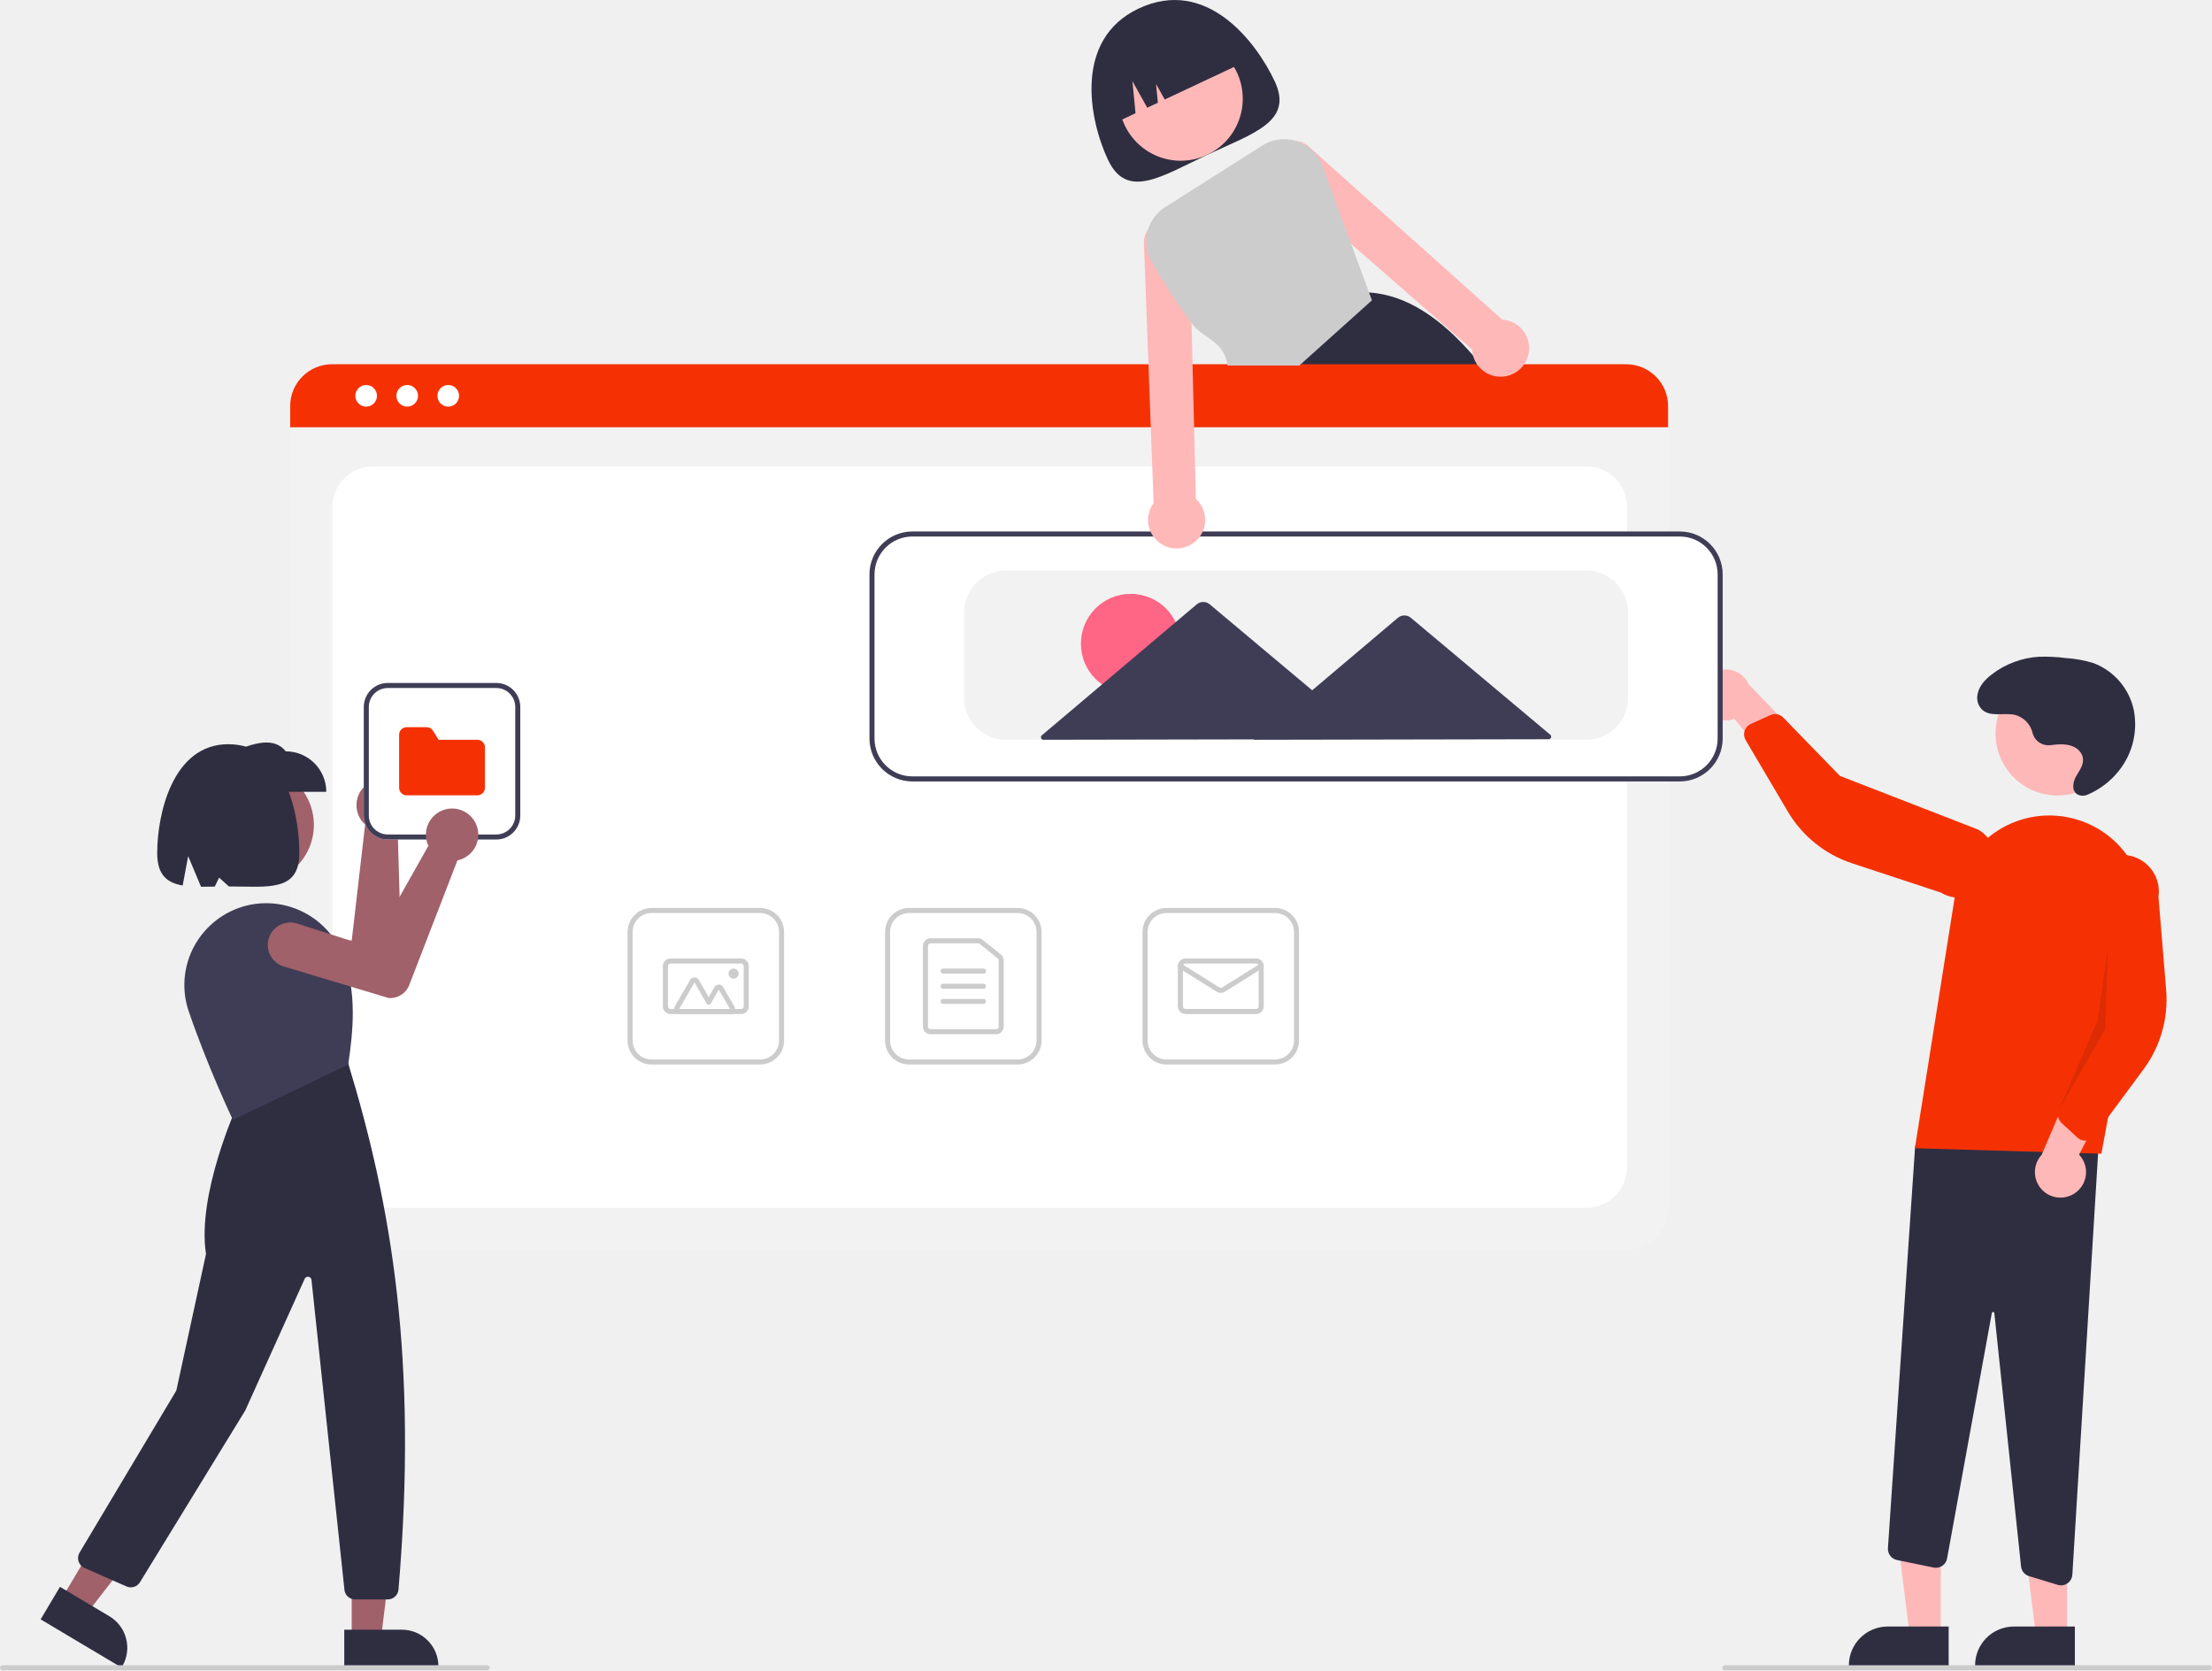
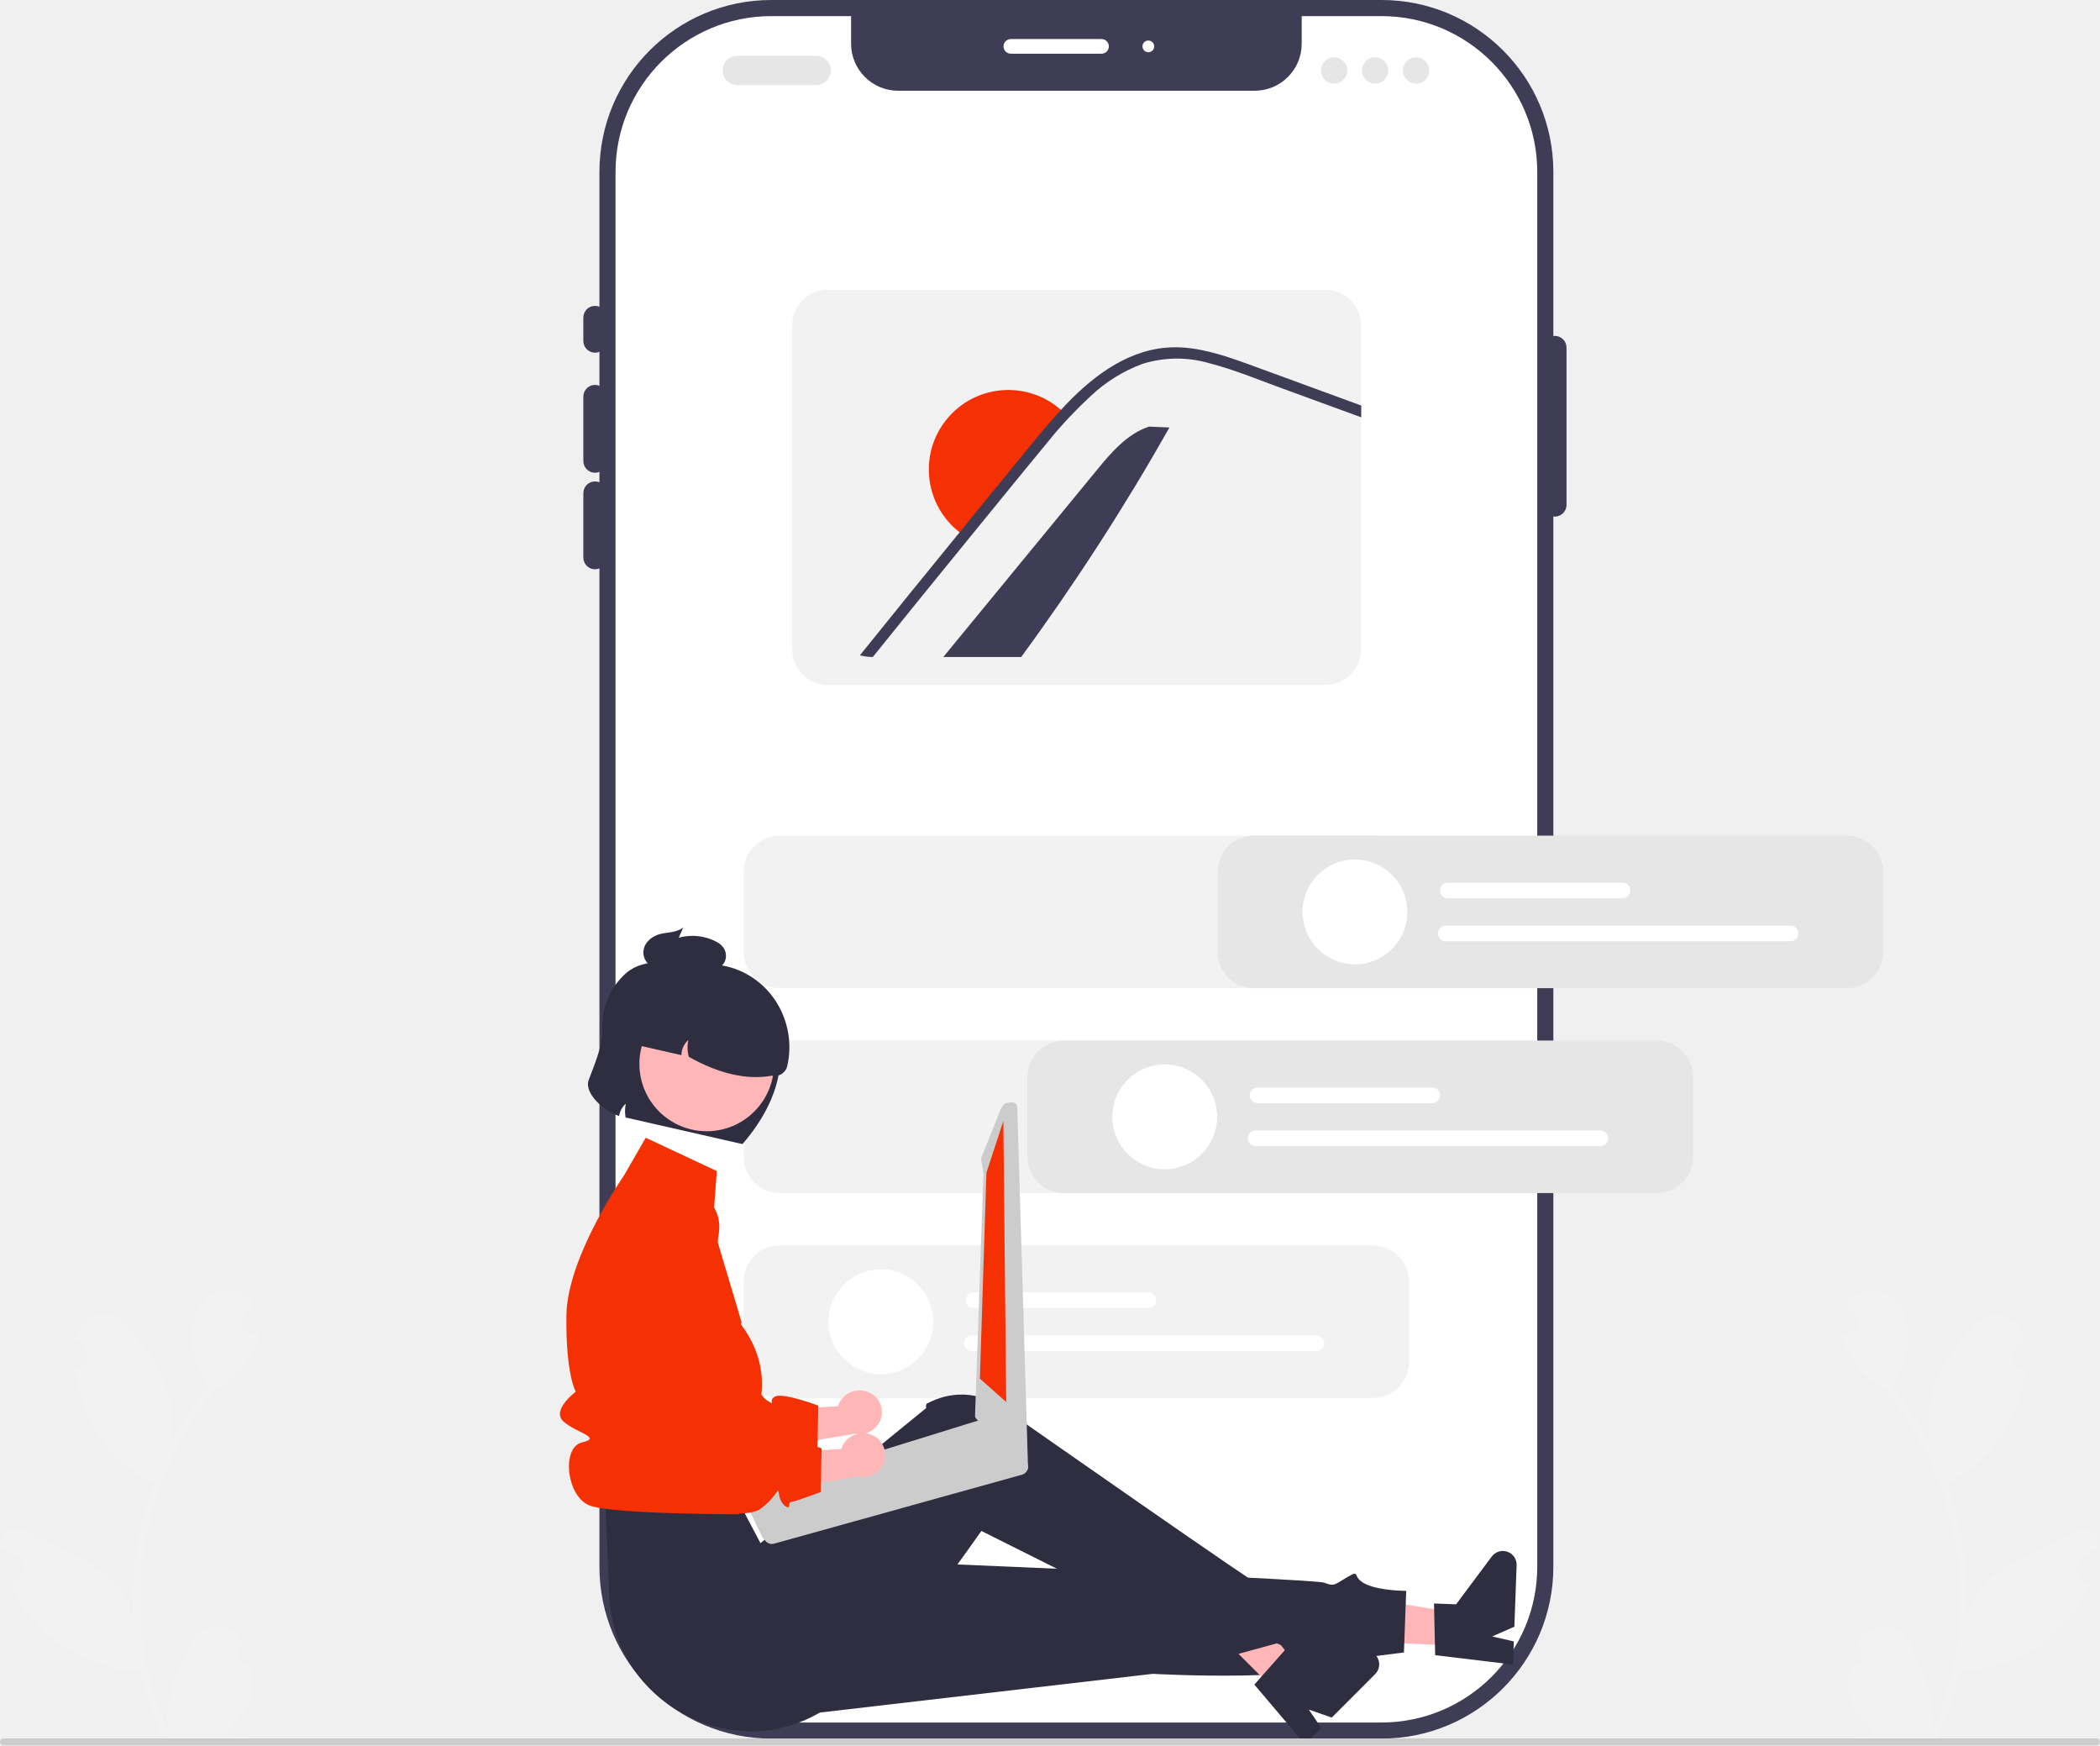
- <svg xmlns="http://www.w3.org/2000/svg" data-name="Layer 1" width="876.272" height="661.473" viewBox="0 0 876.272 661.473">
-   <path d="M685.834,138.655c7.516,15.995-8.411,20.526-26.655,29.099s-31.898,17.942-39.414,1.947-13.615-47.743,12.195-59.871C658.66,97.284,678.318,122.659,685.834,138.655Z" transform="translate(-180.8642 -106.4605)" fill="#2f2e41" />
-   <circle cx="467.746" cy="39.089" r="24.561" fill="#ffb8b8" />
-   <path d="M770.29,254.473c-.85-1.11-1.7-2.2-2.56-3.26q-1.665-2.07-3.35-4.01c-12.73-14.69-26.27-23.94-41.18-24.93h-.02l-.22-.02-29.71,28.96-10.1,9.84.22.54,5.45,13.57h95.49A234.834,234.834,0,0,0,770.29,254.473Z" transform="translate(-180.8642 -106.4605)" fill="#2f2e41" />
-   <path d="M621.902,155.438l0,0,8.792-4.131-1.225-12.683,5.879,10.496,4.202-1.975-.714-7.399,3.43,6.123,31.224-14.673,0,0a26,26,0,0,0-34.589-12.474l-4.525,2.126A26,26,0,0,0,621.902,155.438Z" transform="translate(-180.8642 -106.4605)" fill="#2f2e41" />
-   <path d="M825.39,601.261H312.552a16.519,16.519,0,0,1-16.5-16.5V276.607a12.102,12.102,0,0,1,12.088-12.088H829.593a12.311,12.311,0,0,1,12.297,12.297V584.761A16.519,16.519,0,0,1,825.39,601.261Z" transform="translate(-180.8642 -106.4605)" fill="#f2f2f2" />
-   <path d="M328.552,584.761h480.839a16,16,0,0,0,16-16V307.213a16,16,0,0,0-16-16H328.552a16,16,0,0,0-16,16V568.761A16,16,0,0,0,328.552,584.761Z" transform="translate(-180.8642 -106.4605)" fill="#fff" />
-   <path d="M841.66,275.663H295.82v-8.4a16.574,16.574,0,0,1,16.56-16.55H825.1a16.574,16.574,0,0,1,16.56,16.55Z" transform="translate(-180.8642 -106.4605)" fill="#f53103" />
-   <circle cx="145.051" cy="156.752" r="4.283" fill="#fff" />
-   <circle cx="161.31" cy="156.752" r="4.283" fill="#fff" />
-   <circle cx="177.569" cy="156.752" r="4.283" fill="#fff" />
-   <path d="M583.974,528.04h-43a9.511,9.511,0,0,1-9.5-9.5v-43a9.511,9.511,0,0,1,9.5-9.5h43a9.511,9.511,0,0,1,9.5,9.5v43A9.511,9.511,0,0,1,583.974,528.04Zm-43-60a7.508,7.508,0,0,0-7.5,7.5v43a7.508,7.508,0,0,0,7.5,7.5h43a7.508,7.508,0,0,0,7.5-7.5v-43a7.508,7.508,0,0,0-7.5-7.5Z" transform="translate(-180.8642 -106.4605)" fill="#ccc" />
-   <path d="M575.474,516.04h-26a3.003,3.003,0,0,1-3-3v-32a3.003,3.003,0,0,1,3-3h18.839a3.007,3.007,0,0,1,1.879.662l7.16,5.754a2.984,2.984,0,0,1,1.121,2.338v26.246A3.003,3.003,0,0,1,575.474,516.04Zm-26-36a1.001,1.001,0,0,0-1,1v32a1.001,1.001,0,0,0,1,1h26a1.001,1.001,0,0,0,1-1v-26.246a.995.995,0,0,0-.374-.779l-7.161-5.754a1.002,1.002,0,0,0-.626-.22Z" transform="translate(-180.8642 -106.4605)" fill="#ccc" />
-   <path d="M570.474,492.04h-16a1,1,0,0,1,0-2h16a1,1,0,0,1,0,2Z" transform="translate(-180.8642 -106.4605)" fill="#ccc" />
-   <path d="M570.474,498.04h-16a1,1,0,0,1,0-2h16a1,1,0,0,1,0,2Z" transform="translate(-180.8642 -106.4605)" fill="#ccc" />
-   <path d="M570.474,504.04h-16a1,1,0,0,1,0-2h16a1,1,0,0,1,0,2Z" transform="translate(-180.8642 -106.4605)" fill="#ccc" />
-   <path d="M685.974,528.04h-43a9.511,9.511,0,0,1-9.5-9.5v-43a9.511,9.511,0,0,1,9.5-9.5h43a9.511,9.511,0,0,1,9.5,9.5v43A9.511,9.511,0,0,1,685.974,528.04Zm-43-60a7.508,7.508,0,0,0-7.5,7.5v43a7.508,7.508,0,0,0,7.5,7.5h43a7.508,7.508,0,0,0,7.5-7.5v-43a7.508,7.508,0,0,0-7.5-7.5Z" transform="translate(-180.8642 -106.4605)" fill="#ccc" />
-   <path d="M678.474,508.04h-28a3.003,3.003,0,0,1-3-3v-16a3.003,3.003,0,0,1,3-3h28a3.003,3.003,0,0,1,3,3v16A3.003,3.003,0,0,1,678.474,508.04Zm-28-20a1.001,1.001,0,0,0-1,1v16a1.001,1.001,0,0,0,1,1h28a1.001,1.001,0,0,0,1-1v-16a1.001,1.001,0,0,0-1-1Z" transform="translate(-180.8642 -106.4605)" fill="#ccc" />
-   <path d="M664.474,499.678a3.003,3.003,0,0,1-1.59-.453l-14.94-9.337a1,1,0,0,1,1.061-1.696l14.94,9.337a1.006,1.006,0,0,0,1.06,0l14.939-9.337a1,1,0,0,1,1.061,1.696l-14.939,9.337A3.004,3.004,0,0,1,664.474,499.678Z" transform="translate(-180.8642 -106.4605)" fill="#ccc" />
-   <path d="M481.974,528.04h-43a9.511,9.511,0,0,1-9.5-9.5v-43a9.511,9.511,0,0,1,9.5-9.5h43a9.511,9.511,0,0,1,9.5,9.5v43A9.511,9.511,0,0,1,481.974,528.04Zm-43-60a7.508,7.508,0,0,0-7.5,7.5v43a7.508,7.508,0,0,0,7.5,7.5h43a7.508,7.508,0,0,0,7.5-7.5v-43a7.508,7.508,0,0,0-7.5-7.5Z" transform="translate(-180.8642 -106.4605)" fill="#ccc" />
-   <path d="M474.474,508.04h-28a3.003,3.003,0,0,1-3-3v-16a3.003,3.003,0,0,1,3-3h28a3.003,3.003,0,0,1,3,3v16A3.003,3.003,0,0,1,474.474,508.04Zm-28-20a1.001,1.001,0,0,0-1,1v16a1.001,1.001,0,0,0,1,1h28a1.001,1.001,0,0,0,1-1v-16a1.001,1.001,0,0,0-1-1Z" transform="translate(-180.8642 -106.4605)" fill="#ccc" />
-   <path d="M470.036,508.04h-20.124a2,2,0,0,1-1.732-3l6.062-10.5a2,2,0,0,1,3.464,0l3.915,6.781,2.268-3.929a2,2,0,0,1,3.464,0l4.415,7.647a2,2,0,0,1-1.732,3Zm0-2h0l-4.415-7.647-3.134,5.429a1.0 1,0,0,1-.866.5h0a1.0 1,0,0,1-.866-.5l-4.781-8.281-6.062,10.5Z" transform="translate(-180.8642 -106.4605)" fill="#ccc" />
-   <circle cx="290.61" cy="385.579" r="2" fill="#ccc" />
-   <polygon points="768.825 648.15 756.565 648.149 750.733 600.861 768.827 600.862 768.825 648.15" fill="#ffb8b8" />
-   <path d="M952.816,766.494l-39.531-.001v-.5a15.386,15.386,0,0,1,15.386-15.386h.001l24.144.001Z" transform="translate(-180.8642 -106.4605)" fill="#2f2e41" />
-   <polygon points="818.825 648.15 806.565 648.149 800.733 600.861 818.827 600.862 818.825 648.15" fill="#ffb8b8" />
-   <path d="M1002.816,766.494l-39.531-.001v-.5a15.386,15.386,0,0,1,15.386-15.386h.001l24.144.001Z" transform="translate(-180.8642 -106.4605)" fill="#2f2e41" />
-   <path d="M996.014,734.111l-11.354-3.454a4.493,4.493,0,0,1-3.166-3.833L970.908,626.498a.48.48,0,0,0-.479-.447.469.469,0,0,0-.51.409l-17.731,97.199a4.5,4.5,0,0,1-5.335,3.6L932.342,724.269a4.516,4.516,0,0,1-3.582-4.712l10.785-159.312,73.138-7.892-10.868,177.727a4.505,4.505,0,0,1-4.484,4.228A4.526,4.526,0,0,1,996.014,734.111Z" transform="translate(-180.8642 -106.4605)" fill="#2f2e41" />
-   <circle cx="815.08" cy="290.487" r="24.561" fill="#ffb8b8" />
-   <path d="M939.433,561.18l15.858-99.851a37.857,37.857,0,0,1,48.005-30.399h0a37.743,37.743,0,0,1,26.601,43.262l-16.591,89.172Z" transform="translate(-180.8642 -106.4605)" fill="#f53103" />
-   <path d="M1002.725,579.046a10.056,10.056,0,0,0,1.747-15.32l16.396-31.751-18.465,1.97-12.739,29.849a10.11,10.11,0,0,0,13.061,15.251Z" transform="translate(-180.8642 -106.4605)" fill="#ffb8b8" />
-   <path d="M1006.236,558.126a4.506,4.506,0,0,1-2.426-1.151l-6.273-5.797a4.515,4.515,0,0,1-1.092-5.054l12.537-29.718-1.779-58.72a14.497,14.497,0,1,1,28.727,3.919l3.041,36.912a46.373,46.373,0,0,1-8.938,31.397l-19.552,26.432a4.505,4.505,0,0,1-3.195,1.804A4.455,4.455,0,0,1,1006.236,558.126Z" transform="translate(-180.8642 -106.4605)" fill="#f53103" />
-   <path d="M854.505,383.566a10.056,10.056,0,0,0,13.426,7.582l22.846,27.478,5.385-17.772-22.52-23.369a10.11,10.11,0,0,0-19.137,6.081Z" transform="translate(-180.8642 -106.4605)" fill="#ffb8b8" />
-   <path d="M872.401,394.955a4.506,4.506,0,0,1,2.006-1.786l7.784-3.517a4.515,4.515,0,0,1,5.08.965l22.478,23.132,54.766,21.257a14.497,14.497,0,1,1-14.809,24.926l-35.177-11.592a46.374,46.374,0,0,1-25.427-20.472l-16.717-28.31a4.505,4.505,0,0,1-.415-3.646A4.454,4.454,0,0,1,872.401,394.955Z" transform="translate(-180.8642 -106.4605)" fill="#f53103" />
-   <polygon points="835.002 375.652 834.002 407.652 815.58 439.663 830.962 403.99 835.002 375.652" opacity="0.1" />
-   <path d="M993.13,401.563a6.423,6.423,0,0,1-7.031-4.702,9.764,9.764,0,0,0-6.951-7.274c-4.505-1.029-10.012,1.091-13.314-2.322a6.637,6.637,0,0,1-1.575-5.842c.608-3.317,2.981-5.823,5.563-7.827a34.062,34.062,0,0,1,18.866-7.051,67.677,67.677,0,0,1,10.621.528,47.009,47.009,0,0,1,10.864,1.985,25.576,25.576,0,0,1,16.002,18.68,29.528,29.528,0,0,1-6.057,24.13,31.702,31.702,0,0,1-12.161,9.259,4.744,4.744,0,0,1-3.606.183c-2.957-1.176-2.474-4.839-1.126-7.283,1.443-2.615,3.663-5.146,2.503-8.329a6.302,6.302,0,0,0-3.127-3.366c-2.94-1.499-6.228-1.145-9.389-.78Z" transform="translate(-180.8642 -106.4605)" fill="#2f2e41" />
-   <path d="M846.297,415.433h-304a16.519,16.519,0,0,1-16.5-16.5v-65a16.519,16.519,0,0,1,16.5-16.5h304a16.519,16.519,0,0,1,16.5,16.5v65A16.519,16.519,0,0,1,846.297,415.433Z" transform="translate(-180.8642 -106.4605)" fill="#fff" />
-   <path d="M846.297,415.933h-304a17.019,17.019,0,0,1-17-17v-65a17.019,17.019,0,0,1,17-17h304a17.019,17.019,0,0,1,17,17v65A17.019,17.019,0,0,1,846.297,415.933Zm-304-97a15.017,15.017,0,0,0-15,15v65a15.017,15.017,0,0,0,15,15h304a15.017,15.017,0,0,0,15-15v-65a15.017,15.017,0,0,0-15-15Z" transform="translate(-180.8642 -106.4605)" fill="#3f3d56" />
-   <path d="M809.297,399.433h-230a16.519,16.519,0,0,1-16.5-16.5v-34a16.519,16.519,0,0,1,16.5-16.5h230a16.519,16.519,0,0,1,16.5,16.5v34A16.519,16.519,0,0,1,809.297,399.433Z" transform="translate(-180.8642 -106.4605)" fill="#f2f2f2" />
-   <circle cx="447.928" cy="254.915" r="19.732" fill="#ff6584" />
-   <path d="M795.004,397.442l-27.853-23.36-27.372-22.956a4,4,0,0,0-5.153.01l-27.283,23.062-6.664,5.633-10.048-8.427-30.537-25.611a4,4,0,0,0-5.152.01l-30.438,25.728-30.917,26.133a1.0 1,0,0,0,.647,1.764l63.387-.122,20.064-.039-.196.166,59.808-.115,57.067-.11A1.0 1,0,0,0,795.004,397.442Z" transform="translate(-180.8642 -106.4605)" fill="#3f3d56" />
-   <path d="M1056.136,767.933h-192a1,1,0,0,1,0-2h192a1,1,0,0,1,0,2Z" transform="translate(-180.8642 -106.4605)" fill="#ccc" />
-   <path d="M784.92,238.373a11.221,11.221,0,0,0-7.25-5.1,10.301,10.301,0,0,0-1.66-.21l-76.19-68.12a9.015,9.015,0,0,0-5.63-2.69,7.67,7.67,0,0,0-1.27-.04,9.055,9.055,0,0,0-5.96,15.48l29.17,25.43,47.9,41.75a11.916,11.916,0,0,0,.35,2.33,11.266,11.266,0,0,0,9.67,8.37,11.092,11.092,0,0,0,6.05-1,11.407,11.407,0,0,0,3.88-2.97c.11-.13.21-.25.31-.39a11.293,11.293,0,0,0,.63-12.84Z" transform="translate(-180.8642 -106.4605)" fill="#ffb8b8" />
-   <path d="M654.6,304.023l-.71-28.86-.6-23.95-.41-16.76-.81-32.67a9.046,9.046,0,0,0-15.71-5.25,6.923,6.923,0,0,0-.75.96,8.936,8.936,0,0,0-1.56,6.05l1.78,47.67.89,23.95,1.14,30.55a12.047,12.047,0,0,0-.89,1.41,11.248,11.248,0,0,0-.71,8.84,11.311,11.311,0,0,0,15.56,6.63,11.301,11.301,0,0,0,2.78-18.57Z" transform="translate(-180.8642 -106.4605)" fill="#ffb8b8" />
-   <path d="M723.201,222.273l-7.07-19.15-11.44-31.02a16.006,16.006,0,0,0-9.95-9.68c-.18-.06-.37-.12-.55-.17a15.984,15.984,0,0,0-13.24,1.82l-38.53,24.44a16.093,16.093,0,0,0-5.27,21.75,276.323,276.323,0,0,0,15.73,24.19c4.49,6.11,12.85,6.76,14.3,16.76h28.41l28.76-25.82Z" transform="translate(-180.8642 -106.4605)" fill="#ccc" />
-   <circle cx="101.165" cy="326.682" r="23.172" fill="#a0616a" />
-   <path d="M338.916,417.193q.343.273.664.578a10.38,10.38,0,0,1-.417,15.484,9.722,9.722,0,0,1-.814.613l1.568,52.945a8.061,8.061,0,0,1-5.545,7.867l-.096.021-42.989,4.578a8.899,8.899,0,1,1-1.722-17.713l30.644-2.699,5.3-45.851a9.876,9.876,0,0,1-.972-.99,10.38,10.38,0,0,1,14.378-14.833Z" transform="translate(-180.8642 -106.4605)" fill="#a0616a" />
-   <polygon points="139.328 649.174 150.895 649.174 156.397 604.561 139.326 604.561 139.328 649.174" fill="#a0616a" />
-   <path d="M317.242,751.858l22.778-.001h.001a14.516,14.516,0,0,1,14.516,14.516v.472l-37.294.001Z" transform="translate(-180.8642 -106.4605)" fill="#2f2e41" />
-   <polygon points="24.366 633.182 34.304 639.099 61.857 603.582 47.189 594.849 24.366 633.182" fill="#a0616a" />
-   <path d="M204.627,734.889l19.572,11.653.001 0a14.516,14.516,0,0,1,5.046,19.899l-.241.405L196.96,747.767Z" transform="translate(-180.8642 -106.4605)" fill="#2f2e41" />
-   <path d="M334.488,739.877H321.536a4.238,4.238,0,0,1-4.221-3.797L304.258,613.343a1.415,1.415,0,0,0-2.697-.433l-23.555,52.159-41.704,68.003a4.266,4.266,0,0,1-5.329,1.666l-16.66-7.33a4.247,4.247,0,0,1-1.935-6.064l38.337-64.192,11.758-54.085c-3.698-23.455,12.155-58.326,12.316-58.676l.079-.17,43.668-17.068.219.268c17.221,56.514,27.715,117.332,19.967,208.568A4.274,4.274,0,0,1,334.488,739.877Z" transform="translate(-180.8642 -106.4605)" fill="#2f2e41" />
-   <path d="M273.107,549.934l-.203-.427c-.097-.205-9.807-20.684-17.292-42.571a32.285,32.285,0,0,1,2.239-25.873,32.637,32.637,0,0,1,20.813-16.004h0A32.677,32.677,0,0,1,316.591,484.627c5.937,14.847,4.045,30.695,2.264,43.157l-.035.25-.227.109Z" transform="translate(-180.8642 -106.4605)" fill="#3f3d56" />
-   <path d="M310.124,420.054H273.33V404.015c8.076-3.208,15.978-5.937,20.756,0a16.038,16.038,0,0,1,16.038,16.038Z" transform="translate(-180.8642 -106.4605)" fill="#2f2e41" />
-   <path d="M271.293,401.185c-21.996,0-28.153,27.571-28.153,43.126,0,8.674,3.923,11.777,10.088,12.827l2.177-11.611,5.099,12.111c1.732.009,3.551-.025,5.437-.06l1.729-3.56,3.855,3.496c15.441.023,27.921,2.274,27.921-13.203C299.445,428.756,294.046,401.185,271.293,401.185Z" transform="translate(-180.8642 -106.4605)" fill="#2f2e41" />
-   <path d="M373.864,767.933h-192a1,1,0,1,1,0-2h192a1,1,0,0,1,0,2Z" transform="translate(-180.8642 -106.4605)" fill="#ccc" />
-   <path d="M377.474,438.933h-43a9.511,9.511,0,0,1-9.5-9.5v-43a9.511,9.511,0,0,1,9.5-9.5h43a9.511,9.511,0,0,1,9.5,9.5v43A9.511,9.511,0,0,1,377.474,438.933Z" transform="translate(-180.8642 -106.4605)" fill="#fff" />
-   <path d="M377.474,438.933h-43a9.511,9.511,0,0,1-9.5-9.5v-43a9.511,9.511,0,0,1,9.5-9.5h43a9.511,9.511,0,0,1,9.5,9.5v43A9.511,9.511,0,0,1,377.474,438.933Zm-43-60a7.508,7.508,0,0,0-7.5,7.5v43a7.508,7.508,0,0,0,7.5,7.5h43a7.508,7.508,0,0,0,7.5-7.5v-43a7.508,7.508,0,0,0-7.5-7.5Z" transform="translate(-180.8642 -106.4605)" fill="#3f3d56" />
-   <path d="M369.974,421.433h-28a3.003,3.003,0,0,1-3-3v-21a3.003,3.003,0,0,1,3-3h7.882a2.981,2.981,0,0,1,2.555,1.427l2.198,3.573h15.364a3.003,3.003,0,0,1,3,3v16A3.003,3.003,0,0,1,369.974,421.433Z" transform="translate(-180.8642 -106.4605)" fill="#f53103" />
-   <path d="M369.064,432.042q.21.384.388.79a10.38,10.38,0,0,1-6.393,14.109,9.72,9.72,0,0,1-.988.25l-19.099,49.405a8.061,8.061,0,0,1-8.163,5.099l-.096-.018-41.397-12.462a8.899,8.899,0,1,1,5.286-16.993l29.29,9.404,22.676-40.202a9.876,9.876,0,0,1-.511-1.289,10.38,10.38,0,0,1,19.007-8.091Z" transform="translate(-180.8642 -106.4605)" fill="#a0616a" />
+ <svg xmlns="http://www.w3.org/2000/svg" data-name="Layer 1" width="717.67" height="596.329" viewBox="0 0 717.67 596.329">
+   <rect x="204.855" width="326" height="594" rx="58.728" fill="#3f3d56" />
+   <path d="M766.52,210.568v476.54a53.292,53.292,0,0,1-53.23,53.23h-208.54a53.292,53.292,0,0,1-53.23-53.23v-476.54a53.292,53.292,0,0,1,53.23-53.23h27.27v9.42a16.081,16.081,0,0,0,16.08,16.08h121.84a16.081,16.081,0,0,0,16.08-16.08v-9.42h27.27A53.292,53.292,0,0,1,766.52,210.568Z" transform="translate(-241.165 -151.8354)" fill="#fff" />
+   <path d="M444.52,272.335a4.005,4.005,0,0,1-4-4v-8a4,4,0,0,1,8,0v8A4.005,4.005,0,0,1,444.52,272.335Z" transform="translate(-241.165 -151.8354)" fill="#3f3d56" />
+   <path d="M444.52,313.357a4.005,4.005,0,0,1-4-4V287.335a4,4,0,0,1,8,0v22.021A4.005,4.005,0,0,1,444.52,313.357Z" transform="translate(-241.165 -151.8354)" fill="#3f3d56" />
+   <path d="M444.52,346.335a4.005,4.005,0,0,1-4-4V320.314a4,4,0,0,1,8,0v22.021A4.005,4.005,0,0,1,444.52,346.335Z" transform="translate(-241.165 -151.8354)" fill="#3f3d56" />
+   <path d="M772.52,328.335a4.005,4.005,0,0,1-4-4V270.602a4,4,0,0,1,8,0v53.733A4.005,4.005,0,0,1,772.52,328.335Z" transform="translate(-241.165 -151.8354)" fill="#3f3d56" />
+   <path d="M617.612,170.181h-31a2.5,2.5,0,0,1,0-5h31a2.5,2.5,0,0,1,0,5Z" transform="translate(-241.165 -151.8354)" fill="#fff" />
+   <circle cx="392.447" cy="15.846" r="2" fill="#fff" />
+   <path d="M873.917,720.853a3.564,3.564,0,0,0,2.524-6.201c-.093-.356-.16-.612-.253-.968a9.575,9.575,0,0,1,17.749-.336c4.318,9.846,9.881,20.028,7.267,30.943,17.594-38.227,11.037-85.508-15.81-117.8-7.374-3.971-13.387-11.093-15.014-19.414,3.642,1.195,8.14-1.8,5.374-5.598-1.197-1.45-2.405-2.889-3.602-4.339,13.65-14.818,30.301,8.108,15.31,28.074a114.265,114.265,0,0,1,13.024,19.951,48.043,48.043,0,0,1,2.656-22.342c2.682-6.649,7.775-12.276,12.252-18.044,5.443-7.029,16.813-3.918,17.639,4.928-5.069,1.72-5.659,9.071.166,10.02-1.367,16.483-11.982,31.721-26.732,39.085a114.71,114.71,0,0,1,6.725,47.885c2.435-19.011,22.771-23.812,36.944-31.494a5.549,5.549,0,0,1,8.516,5.54,32.051,32.051,0,0,0-5.589,3.017,4.844,4.844,0,0,0,2.335,8.821c-7.011,17.839-25.462,29.949-44.529,30.064a117.929,117.929,0,0,1-7.701,23.201l-28.298.269c-.104-.313-.199-.637-.293-.951a32.153,32.153,0,0,0,7.826-.541c-7.008-8.139-12.407-12.274-8.483-23.767Z" transform="translate(-241.165 -151.8354)" fill="#f2f2f2" />
+   <path d="M326.162,720.853a3.564,3.564,0,0,1-2.524-6.201c.093-.356.16-.612.253-.968a9.575,9.575,0,0,0-17.749-.336c-4.318,9.846-9.881,20.028-7.267,30.943-17.594-38.227-11.037-85.508,15.81-117.8,7.374-3.971,13.387-11.093,15.014-19.414-3.642,1.195-8.14-1.8-5.374-5.598,1.197-1.45,2.405-2.889,3.602-4.339-13.65-14.818-30.301,8.108-15.31,28.074a114.265,114.265,0,0,0-13.024,19.951,48.043,48.043,0,0,0-2.656-22.342c-2.682-6.649-7.775-12.276-12.252-18.044-5.443-7.029-16.813-3.918-17.639,4.928,5.069,1.72,5.659,9.071-.166,10.02,1.367,16.483,11.982,31.721,26.732,39.085a114.71,114.71,0,0,0-6.725,47.885c-2.435-19.011-22.771-23.812-36.944-31.494a5.549,5.549,0,0,0-8.516,5.54,32.051,32.051,0,0,1,5.589,3.017,4.844,4.844,0,0,1-2.335,8.821c7.011,17.839,25.462,29.949,44.529,30.064a117.929,117.929,0,0,0,7.701,23.201l28.298.269c.104-.313.199-.637.293-.951a32.153,32.153,0,0,1-7.826-.541c7.008-8.139,12.407-12.274,8.483-23.767Z" transform="translate(-241.165 -151.8354)" fill="#f2f2f2" />
+   <path d="M520.106,180.908h-27a5,5,0,0,1,0-10h27a5,5,0,0,1,0,10Z" transform="translate(-241.165 -151.8354)" fill="#e6e6e6" />
+   <circle cx="455.941" cy="24.073" r="4.5" fill="#e6e6e6" />
+   <circle cx="469.941" cy="24.073" r="4.5" fill="#e6e6e6" />
+   <circle cx="483.941" cy="24.073" r="4.5" fill="#e6e6e6" />
+   <path d="M693.959,250.793h-169.7a12.417,12.417,0,0,0-12.4,12.4v110.31a12.417,12.417,0,0,0,12.4,12.4h169.7a12.411,12.411,0,0,0,12.4-12.4v-110.31A12.411,12.411,0,0,0,693.959,250.793Z" transform="translate(-241.165 -151.8354)" fill="#f2f2f2" />
+   <path d="M640.832,297.884a791.404,791.404,0,0,1-50.682,78.42H563.538q26.146-31.853,52.332-63.706c5.008-6.114,10.443-12.52,17.955-15.005Z" transform="translate(-241.165 -151.8354)" fill="#3f3d56" />
+   <path d="M605.466,293.536c-2.776,2.892-5.435,5.901-7.939,9.026-5.513,6.638-10.948,13.335-16.402,20.013-3.397,4.154-6.794,8.308-10.152,12.462a24.789,24.789,0,0,1-3.028-2.29A27.161,27.161,0,0,1,602.651,290.974,25.035,25.035,0,0,1,605.466,293.536Z" transform="translate(-241.165 -151.8354)" fill="#f53103" />
+   <path d="M706.359,290.382v4.03l-1.8-.66-25.33-9.26c-8.25-3.01-16.48-6.45-25-8.62a39.402,39.402,0,0,0-22.64.29,51.95,51.95,0,0,0-17.64,10.95c-2.25,2.08-4.43,4.21-6.54,6.42-.69.73-1.38,1.46-2.06,2.19-2.04,2.22-4.01,4.49-5.88,6.84-5.51,6.64-10.95,13.34-16.4,20.01-3.4,4.16-6.8,8.31-10.16,12.46q-16.83,20.595-33.46,41.27a19.537,19.537,0,0,1-4.43-.56q16.965-21.075,34.09-42.04.39-.48.78-.96c1.34-1.67,2.71-3.35,4.07-5.02q8.535-10.455,17.08-20.89c4.14-5.06,8.25-10.14,12.71-14.94.27-.31.55-.61.84-.92.43-.46.86-.91,1.3-1.38,9.69-10.01,21.78-18.86,36.26-19.1,8.52-.13,16.75,2.57,24.67,5.42,8.53,3.09,17.03,6.23,25.55,9.35Z" transform="translate(-241.165 -151.8354)" fill="#3f3d56" />
+   <path d="M710.35,629.454H507.691a12.413,12.413,0,0,1-12.399-12.399V589.742a12.413,12.413,0,0,1,12.399-12.399H710.35a12.413,12.413,0,0,1,12.399,12.399v27.313A12.413,12.413,0,0,1,710.35,629.454Z" transform="translate(-241.165 -151.8354)" fill="#f2f2f2" />
+   <path d="M710.35,489.454H507.691a12.413,12.413,0,0,1-12.399-12.399V449.742a12.413,12.413,0,0,1,12.399-12.399H710.35a12.413,12.413,0,0,1,12.399,12.399v27.313A12.413,12.413,0,0,1,710.35,489.454Z" transform="translate(-241.165 -151.8354)" fill="#f2f2f2" />
+   <path d="M710.35,559.454H507.691a12.413,12.413,0,0,1-12.399-12.399V519.742a12.413,12.413,0,0,1,12.399-12.399H710.35a12.413,12.413,0,0,1,12.399,12.399v27.313A12.413,12.413,0,0,1,710.35,559.454Z" transform="translate(-241.165 -151.8354)" fill="#f2f2f2" />
+   <path d="M633.641,598.724H573.93a2.671,2.671,0,0,1,0-5.342H633.641a2.671,2.671,0,0,1,0,5.342Z" transform="translate(-241.165 -151.8354)" fill="#fff" />
+   <path d="M691.072,613.415H573.262a2.671,2.671,0,0,1,0-5.342h117.81a2.671,2.671,0,0,1,0,5.342Z" transform="translate(-241.165 -151.8354)" fill="#fff" />
+   <circle cx="301.042" cy="451.563" r="17.909" fill="#fff" />
+   <path d="M538.216,627.589a7.744,7.744,0,0,0-10.203,3.547,7.431,7.431,0,0,0-.44,1.147l-26.969,1.612-3.997,13.972,36.706-6.202a7.723,7.723,0,0,0,8.487-4.106A7.391,7.391,0,0,0,538.4,627.676Q538.309,627.631,538.216,627.589Z" transform="translate(-241.165 -151.8354)" fill="#ffb6b6" />
+   <path d="M478.687,558.67l0,0a13.373,13.373,0,0,0-18.045,9.162l-7.415,29.943,1.395,52.384s38.702,7.426,45.199,2.653,5.887-8.327,6.497-4.774,3.399,5.045,3.437,3.631.354-1.172,1.973-1.598,8.765-3.06,8.765-3.06l.32-14.935s-11.814-4.479-14.68-3.142.61,3.554-2.866,1.336-3.856-9.216-4.45-2.909-2.334,7.482-4.94,4.677-14.681-1.013-14.681-1.013l7.683-58.23A13.373,13.373,0,0,0,478.687,558.67Z" transform="translate(-241.165 -151.8354)" fill="#f53103" />
+   <polygon points="498.157 562.178 498.564 551.148 456.212 544.329 455.612 560.608 498.157 562.178" fill="#ffb6b6" />
+   <path d="M731.634,717.334l-.402-17.661,7.55.279,12.189-16.327a4.719,4.719,0,0,1,8.498,2.997l-.774,20.98-7.602,3.341,7.416,1.687-.292,7.91Z" transform="translate(-241.165 -151.8354)" fill="#2f2e41" />
+   <path d="M500.963,739.308,635.106,723.709s57.927,3.346,71.519-5.496l14.332-1.809.777-21.053s-8.764.065-13.803-2.283-1.537-5.221-6.341-2.396-4.297,3.164-8.011,1.866-174.05-8.261-174.05-8.261Z" transform="translate(-241.165 -151.8354)" fill="#2f2e41" />
+   <polygon points="436.563 578.337 444.363 570.527 417.953 536.724 406.441 548.25 436.563 578.337" fill="#ffb6b6" />
+   <path d="M669.833,727.378l11.717-13.22,5.345,5.339,20.04-3.679a4.719,4.719,0,0,1,4.192,7.977l-14.836,14.854-7.845-2.721,4.289,6.281-5.594,5.6Z" transform="translate(-241.165 -151.8354)" fill="#2f2e41" />
+   <path d="M448.039,665.843l1.334,31c1.57,36.493,41.759,58.581,72.923,39.527q.862-.527,1.729-1.091s11.814-3.173,11.456-8.197,2.528-7.47,5.082-6.1S576.558,674.89,576.558,674.89s69.482,34.659,84.81,42.818l16.173-4.407s6.087,2.875,3.894-1.283-2.586-2.167-3.26-6.697-2.397-10.147-3.442-9.911-85.957-59.195-85.957-59.195-13.833-14-30.993-4.756c-.357,1.358-.052,1.405-.052,1.405l-56.684,46.189-8.009-15.211Z" transform="translate(-241.165 -151.8354)" fill="#2f2e41" />
+   <path d="M486.138,551.94l-24.304-11.39-7.276,12.661s-19.542,27.887-19.825,48.005,3.185,26.101,3.185,26.101-8.426,6.299-4.213,10.15,13.54,5.512,6.376,7.181-5.348,18.569,2.652,21.569,50.964,2.974,50.964,2.974a7.651,7.651,0,0,1,1.89-7.534c3.331-3.339,6.331-.943,3.331-6.141s-8-2.198-4-9.198,3.999-9.092,3.999-9.092,8.154-15.519-4.128-32.355c-.749-1.026-.119-1.066-.119-1.066l-9.918-33.236Z" transform="translate(-241.165 -151.8354)" fill="#f53103" />
+   <path d="M446.971,504.046c.206,5.134-3.03,12.407-4.623,16.793-1.703,4.689,5.679,10.913,10.405,12.276a6.989,6.989,0,0,1,2.289-4.197,11.967,11.967,0,0,0-.087,4.708l39.948,9.094c7.187-8.322,14.413-20.287,12.837-34.717a14.04,14.04,0,0,0-6.761-14l-20.195-11.931c-8.59-1.956-19.408-3.136-25.613,2.179A24.575,24.575,0,0,0,446.971,504.046Z" transform="translate(-241.165 -151.8354)" fill="#2f2e41" />
+   <circle cx="241.514" cy="363.489" r="23" fill="#ffb6b6" />
+   <path d="M455.734,503.036l-1.11,4.875,19.404,4.417a7.156,7.156,0,0,1,2.386-5.21,12.192,12.192,0,0,0,.139,5.785c10.464,5.872,19.896,7.952,28.354,6.455a4.431,4.431,0,0,0,5.304-3.337v0c3.403-14.947-5.512-30.225-20.386-33.935a27.997,27.997,0,0,0-34.09,20.949Z" transform="translate(-241.165 -151.8354)" fill="#2f2e41" />
+   <path d="M467.079,470.871c2.559-.555,5.266-.421,7.579-2.154l-1.517,3.482a17.626,17.626,0,0,1,12.585,1.257,6.73,6.73,0,0,1,2.849,2.412,4.957,4.957,0,0,1,.375,4.269,4.641,4.641,0,0,1-2.718,2.581,8.963,8.963,0,0,1-3.326.348q-7.083-.165-14.166-.33a10.591,10.591,0,0,1-5.225-1.015,5.22,5.22,0,0,1-2.424-5.183C461.542,473.373,464.52,471.426,467.079,470.871Z" transform="translate(-241.165 -151.8354)" fill="#2f2e41" />
+   <path d="M591.844,651.131a.981.981,0,0,0-.188-.173,2.012,2.012,0,0,0-.616-.482l-1.683-.901-11.173-12.405a2.806,2.806,0,0,0-2.098-.201l-.029.009-4.786,1.48-4.116,1.277-5.75,1.782L522.237,653.646l-25.745,7.971a2.785,2.785,0,0,0-1.829,3.448,2.898,2.898,0,0,0,.588,1.044l.819.912,1.718,1.914,3.981,8.25,1.105,1.233a2.775,2.775,0,0,0,2.866.804L590.554,655.638a2.824,2.824,0,0,0,1.29-4.507Z" transform="translate(-241.165 -151.8354)" fill="#ccc" />
+   <path d="M586.808,528.426l-1.642.266a1.728,1.728,0,0,0-1.119.695l-.724,1.012-6.527,16.322a1.728,1.728,0,0,0-.297,1.288l.765,4.65-2.89,83.006a1.748,1.748,0,0,0,.647,1.084l12.673,16.952.296.235.638.5a1.756,1.756,0,0,0,1.147.365l1.077-.051a1.73,1.73,0,0,0,1.265-.645,1.704,1.704,0,0,0,.359-1.37L588.799,529.846a1.725,1.725,0,0,0-1.982-1.422Z" transform="translate(-241.165 -151.8354)" fill="#ccc" />
+   <polygon points="342.893 383.04 337.111 400.653 334.874 471.007 343.874 479.007 342.893 383.04" fill="#f53103" />
+   <path d="M539.345,642.192a7.744,7.744,0,0,0-10.203,3.547,7.431,7.431,0,0,0-.44,1.147l-26.969,1.612-3.997,13.972,36.706-6.202a7.723,7.723,0,0,0,8.487-4.106,7.391,7.391,0,0,0-3.401-9.883Q539.437,642.234,539.345,642.192Z" transform="translate(-241.165 -151.8354)" fill="#ffb6b6" />
+   <path d="M479.816,573.272l0,0a13.373,13.373,0,0,0-18.045,9.162l-7.415,29.943,1.395,52.384s38.702,7.426,45.199,2.653,5.887-8.327,6.497-4.774,3.399,5.045,3.437,3.631.354-1.172,1.973-1.598,8.765-3.06,8.765-3.06l.32-14.935s-11.814-4.479-14.68-3.142.61,3.554-2.866,1.336-3.856-9.216-4.45-2.909-2.334,7.482-4.94,4.677-14.681-1.013-14.681-1.013l7.683-58.23A13.373,13.373,0,0,0,479.816,573.272Z" transform="translate(-241.165 -151.8354)" fill="#f53103" />
+   <path d="M241.165,746.975a1.186,1.186,0,0,0,1.19,1.19h715.29a1.19,1.19,0,0,0,0-2.38H242.355A1.187,1.187,0,0,0,241.165,746.975Z" transform="translate(-241.165 -151.8354)" fill="#ccc" />
+   <path d="M872.35,489.454H669.691a12.413,12.413,0,0,1-12.399-12.399V449.742a12.413,12.413,0,0,1,12.399-12.399H872.35a12.413,12.413,0,0,1,12.399,12.399v27.313A12.413,12.413,0,0,1,872.35,489.454Z" transform="translate(-241.165 -151.8354)" fill="#e6e6e6" />
+   <path d="M795.641,458.724H735.93a2.671,2.671,0,1,1,0-5.342H795.641a2.671,2.671,0,1,1,0,5.342Z" transform="translate(-241.165 -151.8354)" fill="#fff" />
+   <path d="M853.072,473.415H735.262a2.671,2.671,0,1,1,0-5.342h117.81a2.671,2.671,0,0,1,0,5.342Z" transform="translate(-241.165 -151.8354)" fill="#fff" />
+   <circle cx="463.042" cy="311.563" r="17.909" fill="#fff" />
+   <path d="M807.35,559.454H604.691a12.413,12.413,0,0,1-12.399-12.399V519.742a12.413,12.413,0,0,1,12.399-12.399H807.35a12.413,12.413,0,0,1,12.399,12.399v27.313A12.413,12.413,0,0,1,807.35,559.454Z" transform="translate(-241.165 -151.8354)" fill="#e6e6e6" />
+   <path d="M730.641,528.724H670.93a2.671,2.671,0,1,1,0-5.342H730.641a2.671,2.671,0,0,1,0,5.342Z" transform="translate(-241.165 -151.8354)" fill="#fff" />
+   <path d="M788.072,543.415H670.262a2.671,2.671,0,0,1,0-5.342h117.81a2.671,2.671,0,0,1,0,5.342Z" transform="translate(-241.165 -151.8354)" fill="#fff" />
+   <circle cx="398.042" cy="381.563" r="17.909" fill="#fff" />
</svg>
